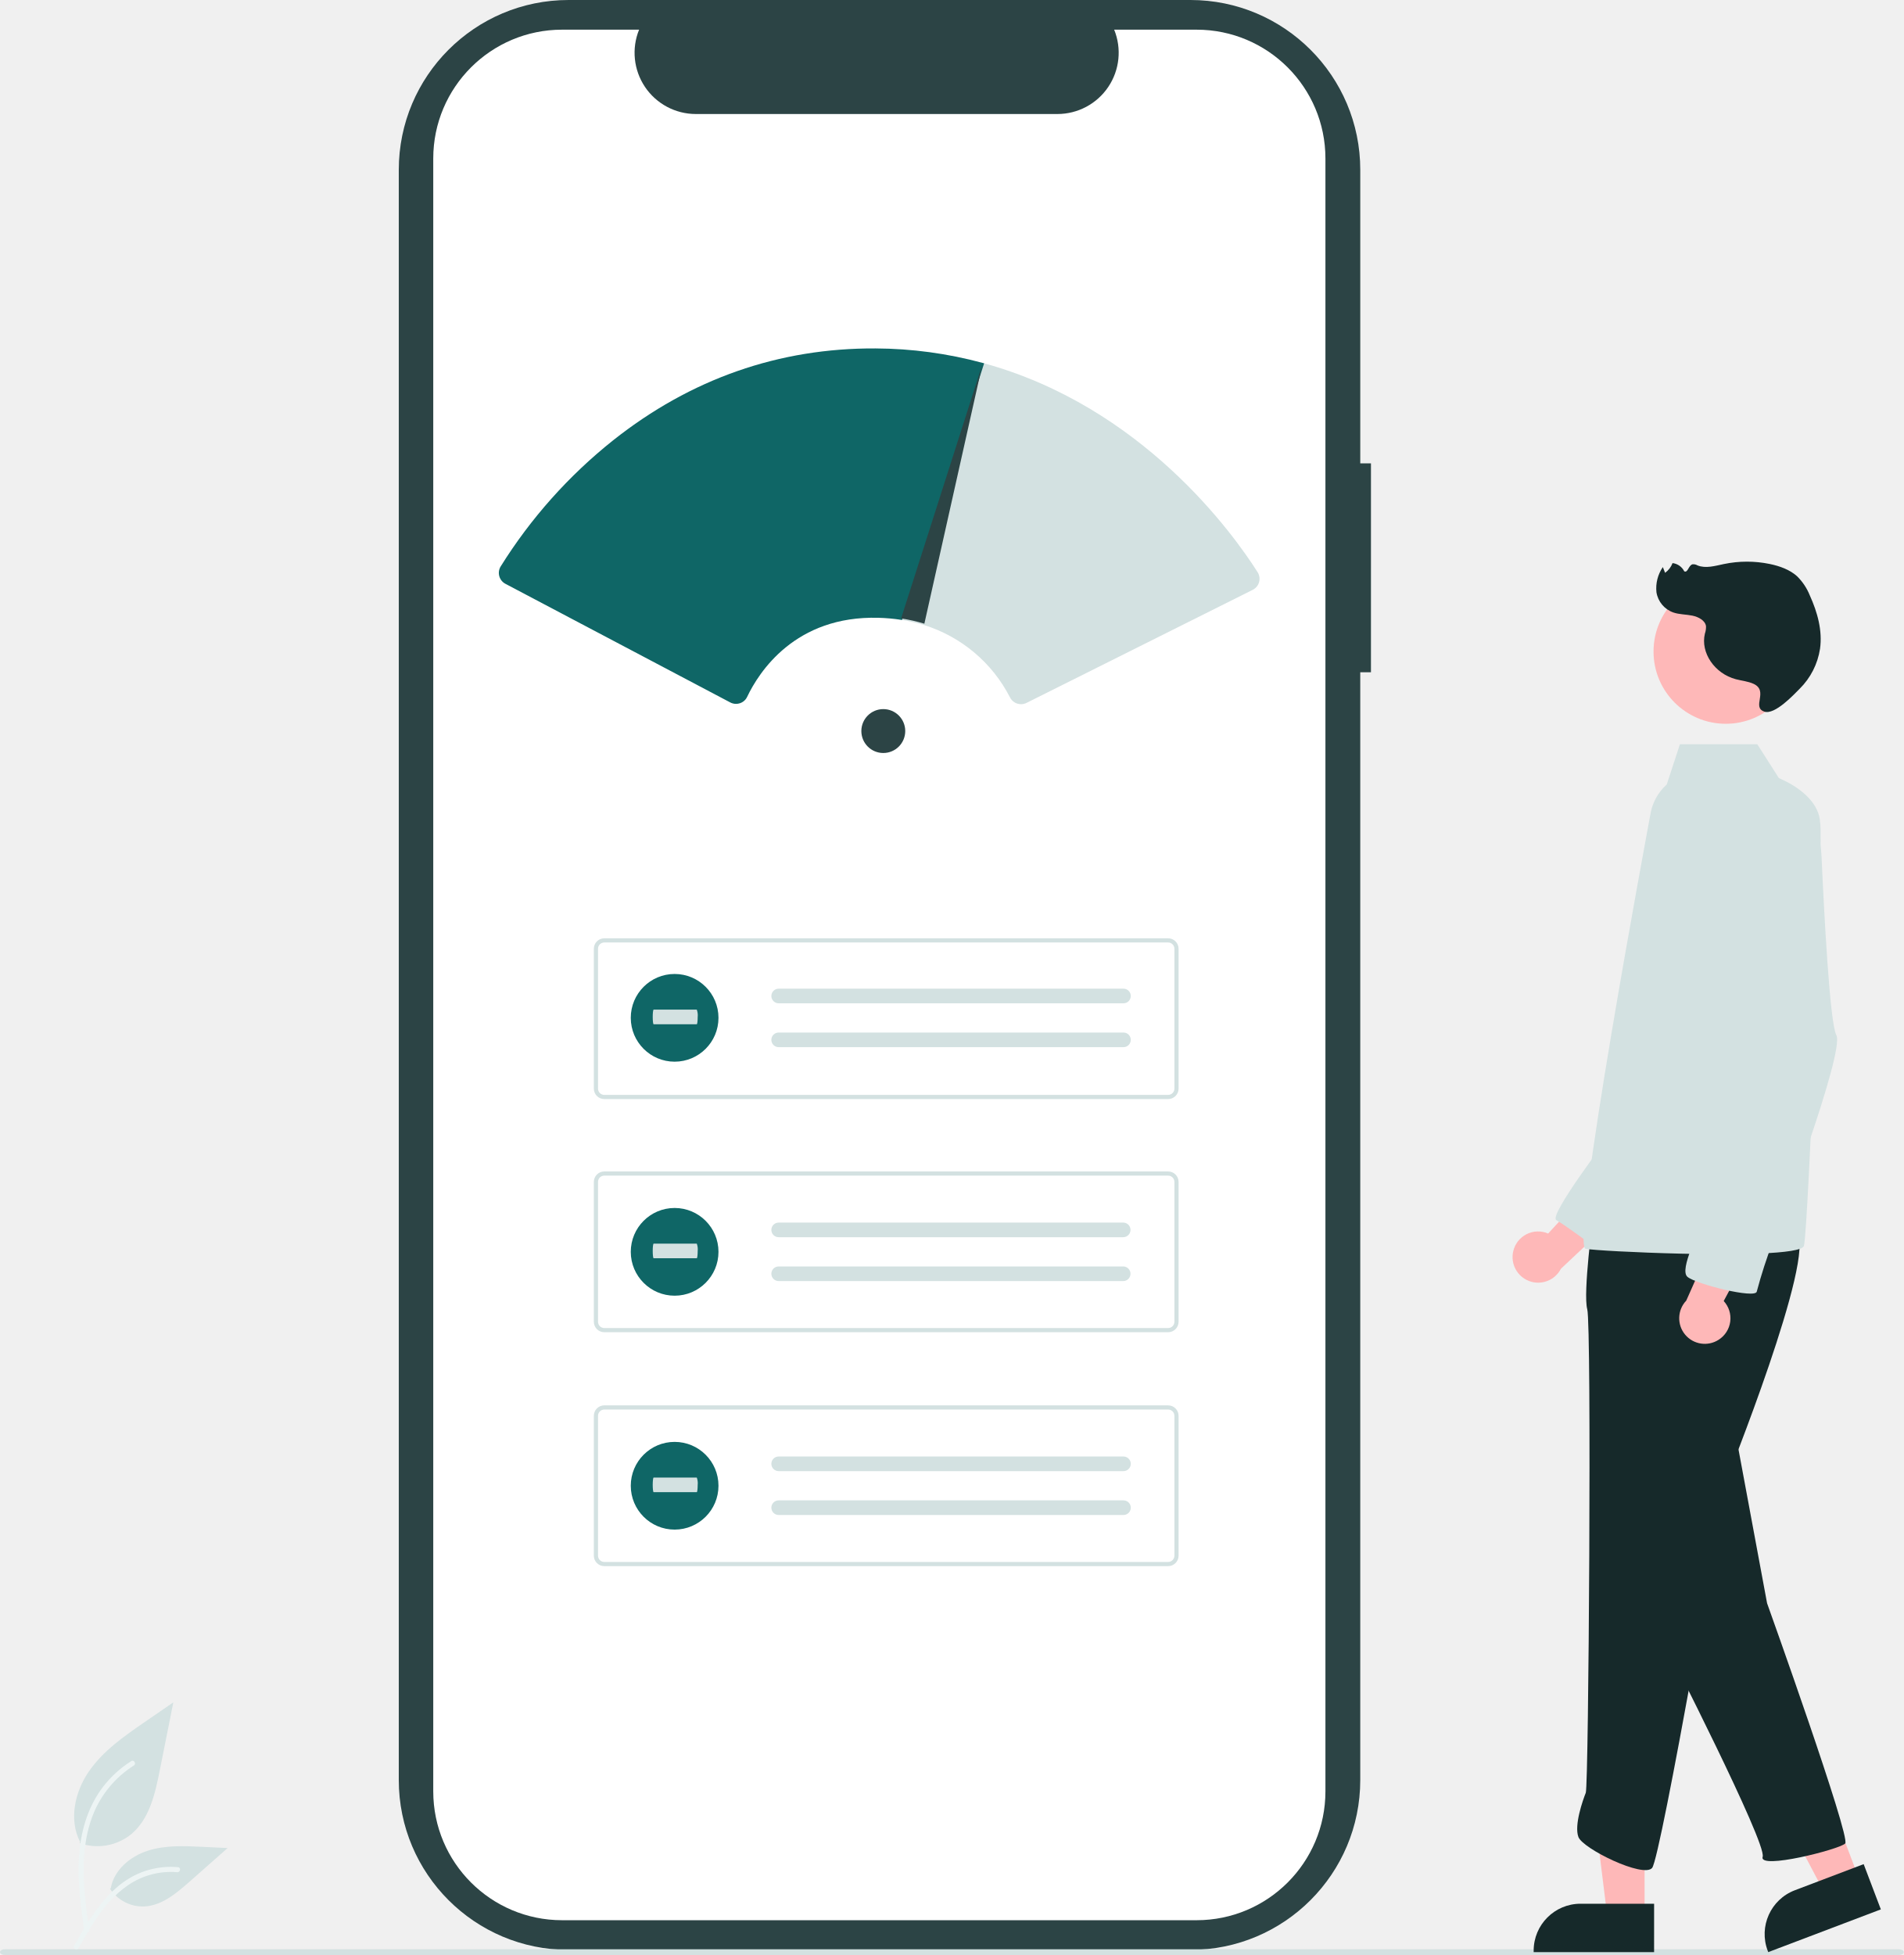
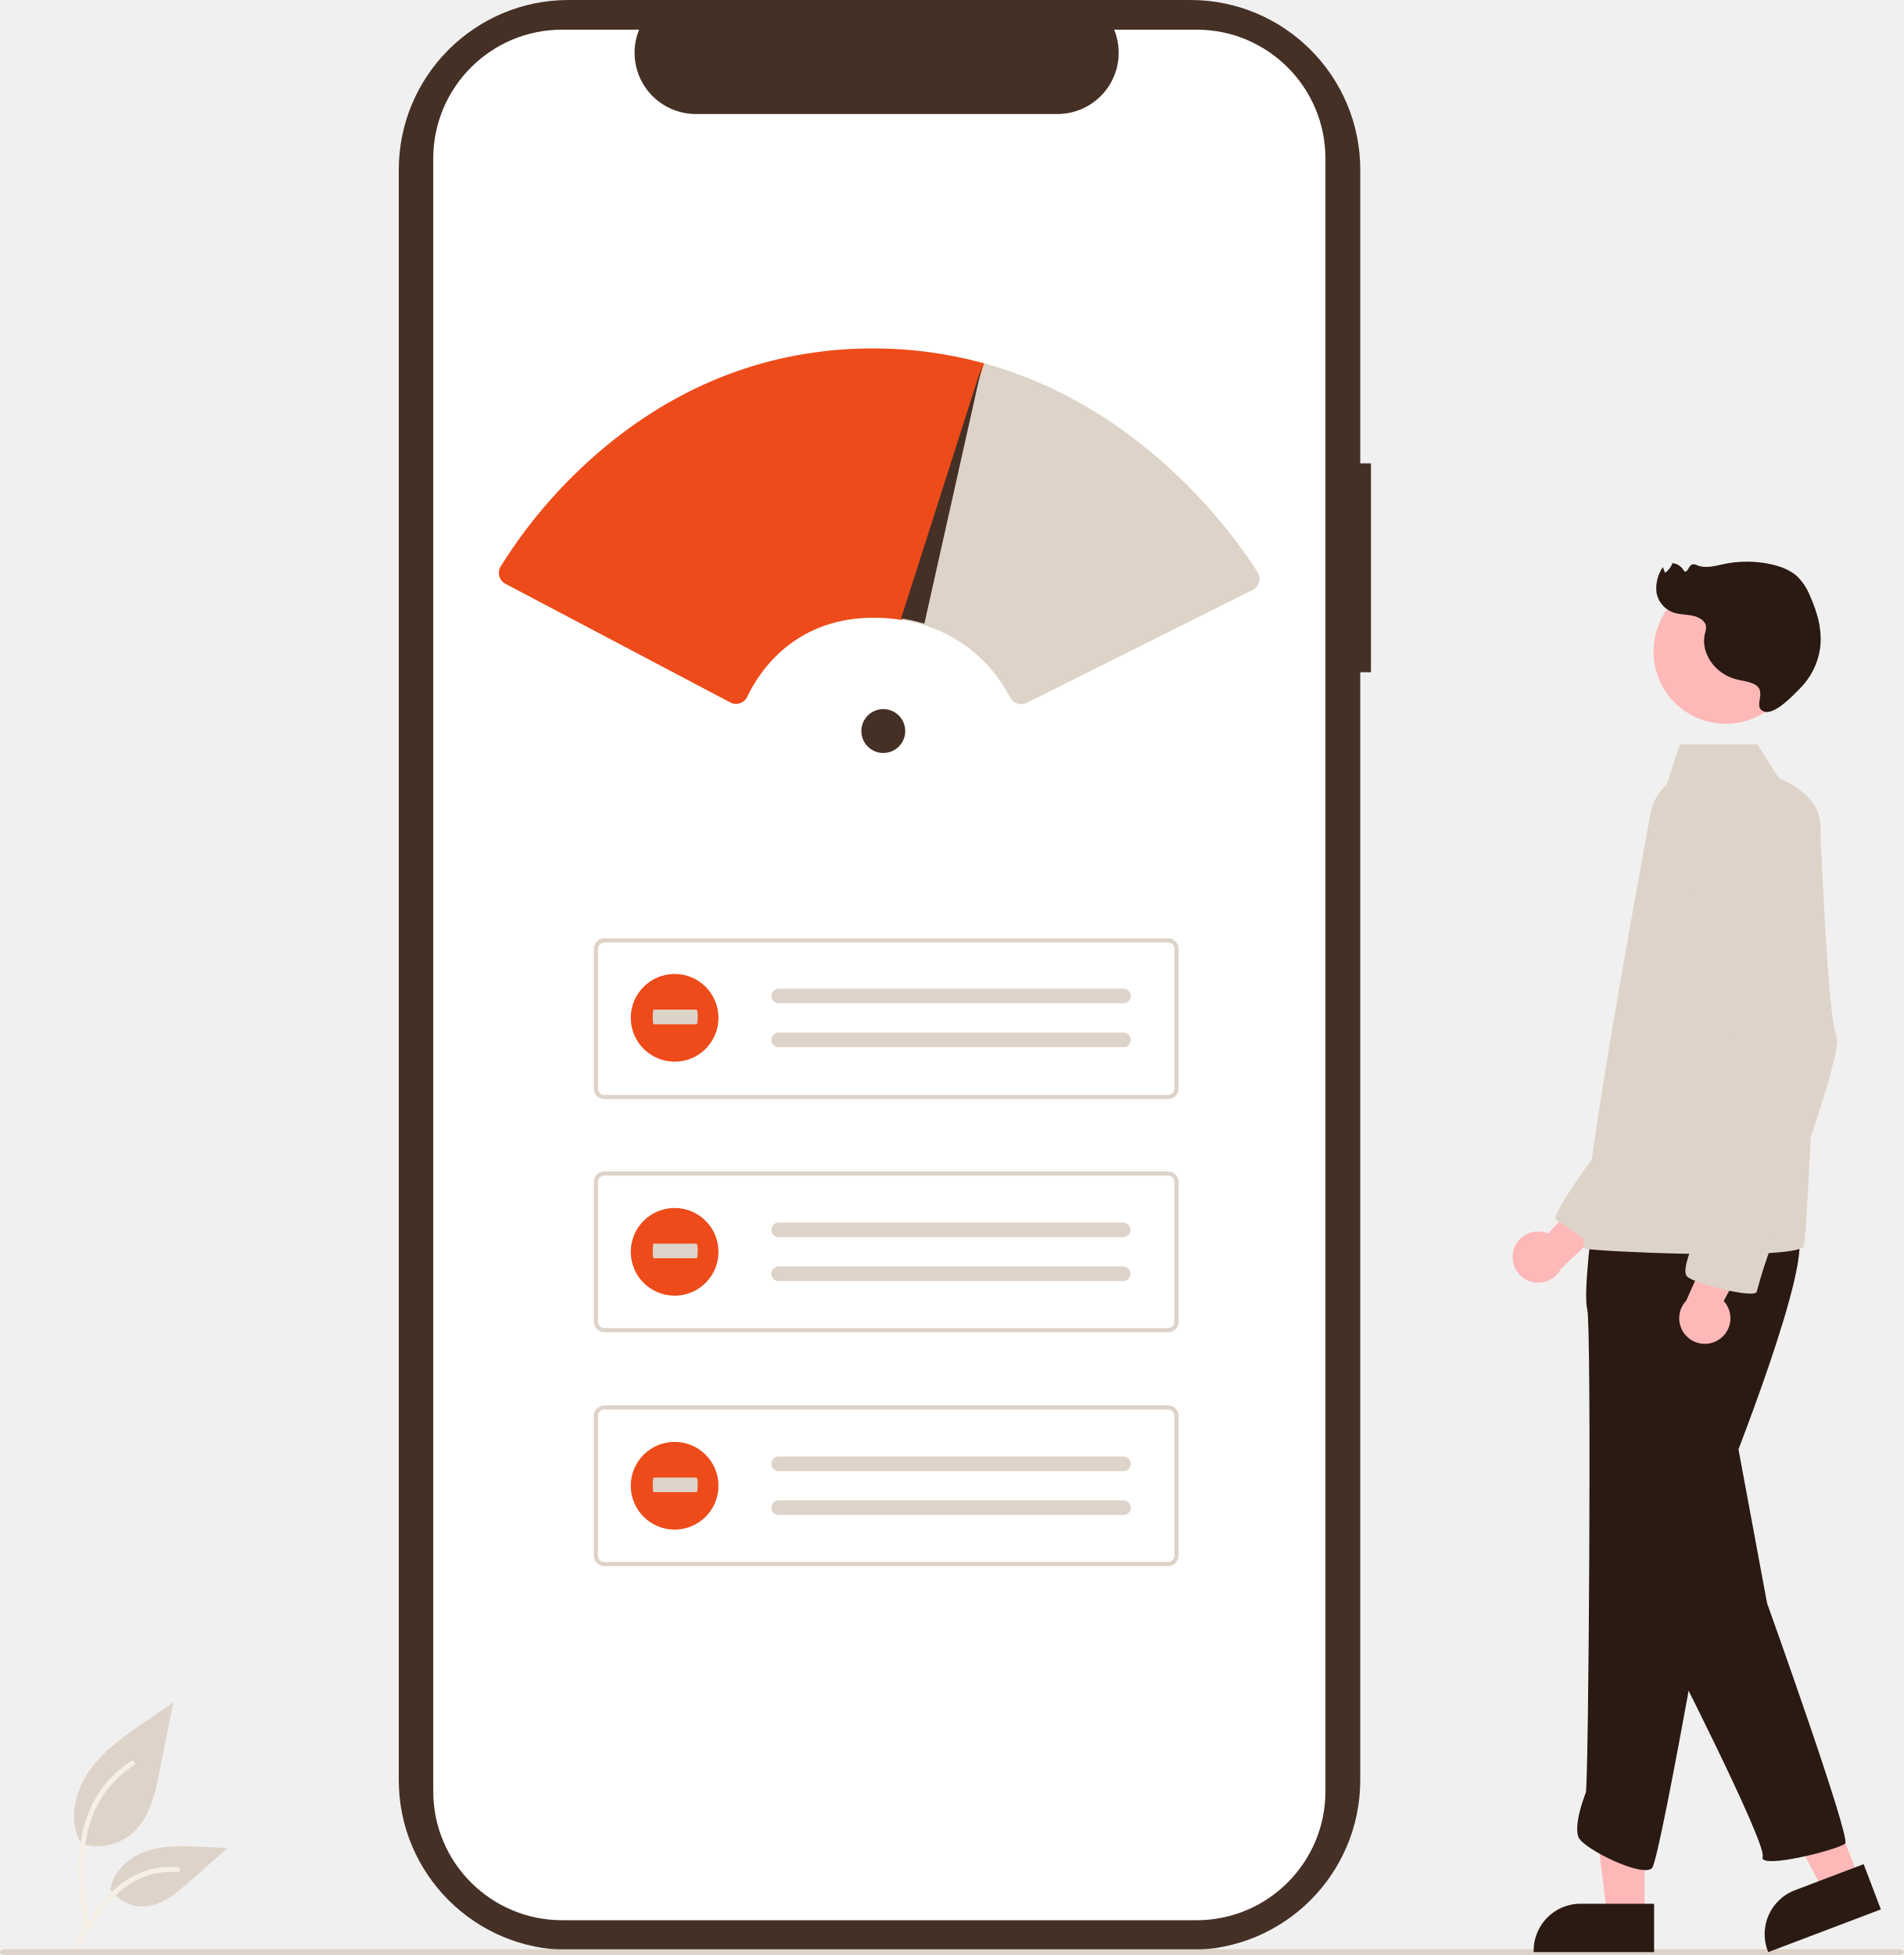
<svg xmlns="http://www.w3.org/2000/svg" id="bf250802-154c-4340-a718-5462dd95d90e" data-name="Layer 1" width="693.973" height="712.573" viewBox="0 0 693.973 712.573">
-   <path id="a7e0d23c-0c47-41f1-93b9-87dfccd4c0f5" data-name="Path 968" d="M752.758,262.605h-3.9v-106.977a61.915,61.915,0,0,0-61.915-61.915h-226.65a61.915,61.915,0,0,0-61.916,61.914v586.884a61.915,61.915,0,0,0,61.915,61.915h226.648a61.915,61.915,0,0,0,61.915-61.915v-403.758h3.9Z" transform="translate(-253.0135 -93.71349)" fill="#2C4445" />
+   <path id="a7e0d23c-0c47-41f1-93b9-87dfccd4c0f5" data-name="Path 968" d="M752.758,262.605h-3.9v-106.977a61.915,61.915,0,0,0-61.915-61.915h-226.65a61.915,61.915,0,0,0-61.916,61.914v586.884a61.915,61.915,0,0,0,61.915,61.915h226.648a61.915,61.915,0,0,0,61.915-61.915v-403.758h3.9Z" transform="translate(-253.0135 -93.71349)" fill="#453026" />
  <path id="a1ad11fc-8226-4675-bbe0-e36020d9de96" data-name="Path 969" d="M736.158,151.481v595.175a46.959,46.959,0,0,1-46.942,46.952h-231.3a46.966,46.966,0,0,1-46.973-46.952v-595.175a46.965,46.965,0,0,1,46.971-46.951h28.058a22.329,22.329,0,0,0,20.656,30.74h131.868a22.329,22.329,0,0,0,20.656-30.74h30.055a46.959,46.959,0,0,1,46.951,46.942Z" transform="translate(-253.0135 -93.71349)" fill="#FFFFFF" />
-   <path id="a71e44ec-7616-4081-86af-b6db32cd39f3" data-name="Path 39" d="M678.824,494.309h-205.537a3.81,3.81,0,0,1-3.806-3.806V439.519a3.811,3.811,0,0,1,3.806-3.806h205.537a3.811,3.811,0,0,1,3.806,3.806v50.985a3.811,3.811,0,0,1-3.806,3.806Zm-205.537-57.074a2.286,2.286,0,0,0-2.284,2.284v50.985a2.286,2.286,0,0,0,2.284,2.284h205.537a2.286,2.286,0,0,0,2.284-2.284v-50.985a2.286,2.286,0,0,0-2.284-2.284Z" transform="translate(-253.0135 -93.71349)" fill="#D3E1E1" />
-   <path id="a3f57aef-fb20-4553-8f82-b751eb5ec42c" data-name="Path 40" d="M536.852,454.074a2.664,2.664,0,0,0,0,5.329h125.605a2.665,2.665,0,0,0,.204-5.326q-.059-.002-.117-.002h-125.692Z" transform="translate(-253.0135 -93.71349)" fill="#D3E1E1" />
-   <path id="a617e1da-1a45-4bf0-a146-8b20186fa5b6" data-name="Path 41" d="M536.852,470.058a2.664,2.664,0,0,0,0,5.329h125.605a2.665,2.665,0,0,0,.204-5.326q-.059-.002-.117-.002h-125.692Z" transform="translate(-253.0135 -93.71349)" fill="#D3E1E1" />
-   <path id="f83fafa3-5270-49ac-8952-eedc3d6c92ed" data-name="Path 42" d="M678.824,579.289h-205.537a3.81,3.81,0,0,1-3.806-3.806V524.499a3.811,3.811,0,0,1,3.806-3.806h205.537a3.811,3.811,0,0,1,3.806,3.806v50.985A3.811,3.811,0,0,1,678.824,579.289Zm-205.537-57.074a2.286,2.286,0,0,0-2.284,2.284v50.985a2.286,2.286,0,0,0,2.284,2.284h205.537a2.286,2.286,0,0,0,2.284-2.284v-50.985a2.286,2.286,0,0,0-2.284-2.284Z" transform="translate(-253.0135 -93.71349)" fill="#D3E1E1" />
-   <path id="b1e095e5-1d51-47f4-b1e9-85a21efab4ec" data-name="Path 43" d="M536.852,539.33a2.664,2.664,0,0,0,0,5.329h125.605a2.665,2.665,0,0,0,.087-5.328h-125.692Z" transform="translate(-253.0135 -93.71349)" fill="#D3E1E1" />
-   <path id="e7ccabbb-2f45-40c9-adc9-a92013dc0f4d" data-name="Path 44" d="M536.852,555.318a2.664,2.664,0,0,0,0,5.329h125.605a2.665,2.665,0,0,0,.087-5.328h-125.692Z" transform="translate(-253.0135 -93.71349)" fill="#D3E1E1" />
-   <path id="ec532991-8ec8-4eba-a86f-87c70c278f41" data-name="Path 39-2" d="M678.824,664.547h-205.537a3.81,3.81,0,0,1-3.806-3.806V609.758a3.811,3.811,0,0,1,3.806-3.806h205.537a3.811,3.811,0,0,1,3.806,3.806v50.985a3.811,3.811,0,0,1-3.806,3.806Zm-205.537-57.074a2.286,2.286,0,0,0-2.284,2.284v50.985a2.286,2.286,0,0,0,2.284,2.284h205.537a2.286,2.286,0,0,0,2.284-2.284v-50.985a2.286,2.286,0,0,0-2.284-2.284Z" transform="translate(-253.0135 -93.71349)" fill="#D3E1E1" />
-   <path id="a788f10e-f95b-4590-bad9-be702445c232" data-name="Path 40-2" d="M536.852,624.591a2.664,2.664,0,1,0,0,5.329h125.605a2.665,2.665,0,0,0,.204-5.326q-.059-.002-.117-.002h-125.692Z" transform="translate(-253.0135 -93.71349)" fill="#D3E1E1" />
-   <path id="f15a5014-9b42-4c0b-a546-80766b911601" data-name="Path 41-2" d="M536.852,640.578a2.664,2.664,0,0,0,0,5.329h125.605a2.665,2.665,0,0,0,.204-5.326q-.059-.002-.117-.002h-125.692Z" transform="translate(-253.0135 -93.71349)" fill="#D3E1E1" />
-   <path id="b97f850c-7352-4ff9-8496-0f681ff3b244" data-name="Path 970" d="M945.173,806.287h-690.347c-1,0-1.812-.468-1.812-1.045s.812-1.045,1.812-1.045H945.174c1,0,1.812.468,1.812,1.045S946.173,806.287,945.173,806.287Z" transform="translate(-253.0135 -93.71349)" fill="#D3E1E1" />
+   <path id="a71e44ec-7616-4081-86af-b6db32cd39f3" data-name="Path 39" d="M678.824,494.309h-205.537a3.81,3.81,0,0,1-3.806-3.806V439.519a3.811,3.811,0,0,1,3.806-3.806h205.537a3.811,3.811,0,0,1,3.806,3.806v50.985a3.811,3.811,0,0,1-3.806,3.806Zm-205.537-57.074a2.286,2.286,0,0,0-2.284,2.284v50.985a2.286,2.286,0,0,0,2.284,2.284h205.537a2.286,2.286,0,0,0,2.284-2.284v-50.985a2.286,2.286,0,0,0-2.284-2.284Z" transform="translate(-253.0135 -93.71349)" fill="#DED3C8" />
+   <path id="a3f57aef-fb20-4553-8f82-b751eb5ec42c" data-name="Path 40" d="M536.852,454.074a2.664,2.664,0,0,0,0,5.329h125.605a2.665,2.665,0,0,0,.204-5.326q-.059-.002-.117-.002h-125.692Z" transform="translate(-253.0135 -93.71349)" fill="#DED3C8" />
+   <path id="a617e1da-1a45-4bf0-a146-8b20186fa5b6" data-name="Path 41" d="M536.852,470.058a2.664,2.664,0,0,0,0,5.329h125.605a2.665,2.665,0,0,0,.204-5.326q-.059-.002-.117-.002h-125.692Z" transform="translate(-253.0135 -93.71349)" fill="#DED3C8" />
+   <path id="f83fafa3-5270-49ac-8952-eedc3d6c92ed" data-name="Path 42" d="M678.824,579.289h-205.537a3.81,3.81,0,0,1-3.806-3.806V524.499a3.811,3.811,0,0,1,3.806-3.806h205.537a3.811,3.811,0,0,1,3.806,3.806v50.985A3.811,3.811,0,0,1,678.824,579.289Zm-205.537-57.074a2.286,2.286,0,0,0-2.284,2.284v50.985a2.286,2.286,0,0,0,2.284,2.284h205.537a2.286,2.286,0,0,0,2.284-2.284v-50.985a2.286,2.286,0,0,0-2.284-2.284Z" transform="translate(-253.0135 -93.71349)" fill="#DED3C8" />
+   <path id="b1e095e5-1d51-47f4-b1e9-85a21efab4ec" data-name="Path 43" d="M536.852,539.33a2.664,2.664,0,0,0,0,5.329h125.605a2.665,2.665,0,0,0,.087-5.328h-125.692Z" transform="translate(-253.0135 -93.71349)" fill="#DED3C8" />
+   <path id="e7ccabbb-2f45-40c9-adc9-a92013dc0f4d" data-name="Path 44" d="M536.852,555.318a2.664,2.664,0,0,0,0,5.329h125.605a2.665,2.665,0,0,0,.087-5.328h-125.692Z" transform="translate(-253.0135 -93.71349)" fill="#DED3C8" />
+   <path id="ec532991-8ec8-4eba-a86f-87c70c278f41" data-name="Path 39-2" d="M678.824,664.547h-205.537a3.81,3.81,0,0,1-3.806-3.806V609.758a3.811,3.811,0,0,1,3.806-3.806h205.537a3.811,3.811,0,0,1,3.806,3.806v50.985a3.811,3.811,0,0,1-3.806,3.806Zm-205.537-57.074a2.286,2.286,0,0,0-2.284,2.284v50.985a2.286,2.286,0,0,0,2.284,2.284h205.537a2.286,2.286,0,0,0,2.284-2.284v-50.985a2.286,2.286,0,0,0-2.284-2.284Z" transform="translate(-253.0135 -93.71349)" fill="#DED3C8" />
+   <path id="a788f10e-f95b-4590-bad9-be702445c232" data-name="Path 40-2" d="M536.852,624.591a2.664,2.664,0,1,0,0,5.329h125.605a2.665,2.665,0,0,0,.204-5.326q-.059-.002-.117-.002h-125.692Z" transform="translate(-253.0135 -93.71349)" fill="#DED3C8" />
+   <path id="f15a5014-9b42-4c0b-a546-80766b911601" data-name="Path 41-2" d="M536.852,640.578a2.664,2.664,0,0,0,0,5.329h125.605a2.665,2.665,0,0,0,.204-5.326q-.059-.002-.117-.002h-125.692Z" transform="translate(-253.0135 -93.71349)" fill="#DED3C8" />
+   <path id="b97f850c-7352-4ff9-8496-0f681ff3b244" data-name="Path 970" d="M945.173,806.287h-690.347c-1,0-1.812-.468-1.812-1.045s.812-1.045,1.812-1.045H945.174c1,0,1.812.468,1.812,1.045S946.173,806.287,945.173,806.287Z" transform="translate(-253.0135 -93.71349)" fill="#DED3C8" />
  <g id="ac055b4e-9afd-48c4-86db-12c8e2993e8d" data-name="Group 58">
-     <path id="b77ebe88-e0c7-4a9a-a2fb-b51dce897c46" data-name="Path 438" d="M282.086,765.522a19.474,19.474,0,0,0,18.806-3.313c6.587-5.528,8.652-14.637,10.332-23.07l4.97-24.945-10.405,7.165c-7.483,5.152-15.134,10.47-20.316,17.933s-7.443,17.651-3.28,25.727" transform="translate(-253.0135 -93.71349)" fill="#D3E1E1" />
-     <path id="a8a7bc76-ff28-4167-bc9c-ebff63445848" data-name="Path 439" d="M283.693,797.459c-1.31-9.542-2.657-19.206-1.738-28.85.816-8.565,3.429-16.93,8.749-23.789a39.574,39.574,0,0,1,10.153-9.2c1.015-.641,1.95.968.939,1.606a37.622,37.622,0,0,0-14.885,17.955c-3.24,8.241-3.76,17.224-3.2,25.978.338,5.294,1.053,10.553,1.774,15.806a.964.964,0,0,1-.65,1.144.936.936,0,0,1-1.144-.65Z" transform="translate(-253.0135 -93.71349)" fill="#EDF4F4" />
-     <path id="abfc2b94-a38f-4778-bd11-bd0282c86570" data-name="Path 442" d="M293.12,782.149a14.336,14.336,0,0,0,12.491,6.447c6.323-.3,11.595-4.713,16.34-8.9l14.036-12.392-9.289-.444c-6.68-.32-13.533-.618-19.9,1.442s-12.231,7.018-13.394,13.6" transform="translate(-253.0135 -93.71349)" fill="#D3E1E1" />
-     <path id="ba99c695-899d-4604-b38e-601ed41861fa" data-name="Path 443" d="M279.991,802.944c6.3-11.156,13.618-23.555,26.685-27.518a29.779,29.779,0,0,1,11.224-1.159c1.192.1.894,1.94-.3,1.837a27.665,27.665,0,0,0-17.912,4.739c-5.051,3.438-8.983,8.217-12.311,13.286-2.039,3.1-3.865,6.341-5.691,9.573C281.104,804.735,279.404,803.989,279.991,802.944Z" transform="translate(-253.0135 -93.71349)" fill="#EDF4F4" />
+     <path id="b77ebe88-e0c7-4a9a-a2fb-b51dce897c46" data-name="Path 438" d="M282.086,765.522a19.474,19.474,0,0,0,18.806-3.313c6.587-5.528,8.652-14.637,10.332-23.07l4.97-24.945-10.405,7.165c-7.483,5.152-15.134,10.47-20.316,17.933s-7.443,17.651-3.28,25.727" transform="translate(-253.0135 -93.71349)" fill="#DED3C8" />
+     <path id="a8a7bc76-ff28-4167-bc9c-ebff63445848" data-name="Path 439" d="M283.693,797.459c-1.31-9.542-2.657-19.206-1.738-28.85.816-8.565,3.429-16.93,8.749-23.789a39.574,39.574,0,0,1,10.153-9.2c1.015-.641,1.95.968.939,1.606a37.622,37.622,0,0,0-14.885,17.955c-3.24,8.241-3.76,17.224-3.2,25.978.338,5.294,1.053,10.553,1.774,15.806a.964.964,0,0,1-.65,1.144.936.936,0,0,1-1.144-.65Z" transform="translate(-253.0135 -93.71349)" fill="#F5EFE6" />
+     <path id="abfc2b94-a38f-4778-bd11-bd0282c86570" data-name="Path 442" d="M293.12,782.149a14.336,14.336,0,0,0,12.491,6.447c6.323-.3,11.595-4.713,16.34-8.9l14.036-12.392-9.289-.444c-6.68-.32-13.533-.618-19.9,1.442s-12.231,7.018-13.394,13.6" transform="translate(-253.0135 -93.71349)" fill="#DED3C8" />
+     <path id="ba99c695-899d-4604-b38e-601ed41861fa" data-name="Path 443" d="M279.991,802.944c6.3-11.156,13.618-23.555,26.685-27.518a29.779,29.779,0,0,1,11.224-1.159c1.192.1.894,1.94-.3,1.837a27.665,27.665,0,0,0-17.912,4.739c-5.051,3.438-8.983,8.217-12.311,13.286-2.039,3.1-3.865,6.341-5.691,9.573C281.104,804.735,279.404,803.989,279.991,802.944Z" transform="translate(-253.0135 -93.71349)" fill="#F5EFE6" />
  </g>
  <g id="bf60e786-3805-43a5-8cdd-bbea060079bf" data-name="Group 59">
-     <circle id="a323e3dd-8f2c-40f7-a0c1-7a235f78e8b7" data-name="Ellipse 5" cx="245.915" cy="370.985" r="15.986" fill="#0F6666" />
-     <path id="b21d221e-9b86-4bff-9dca-a61a27263db1" data-name="Path 40-3" d="M491.276,461.712c-.184,0-.333,1.193-.333,2.664s.149,2.665.333,2.665h15.719c.184.024.336-1.149.339-2.62a5.943,5.943,0,0,0-.328-2.708h-15.73Z" transform="translate(-253.0135 -93.71349)" fill="#D3E1E1" />
+     <circle id="a323e3dd-8f2c-40f7-a0c1-7a235f78e8b7" data-name="Ellipse 5" cx="245.915" cy="370.985" r="15.986" fill="#EE4B1A" />
+     <path id="b21d221e-9b86-4bff-9dca-a61a27263db1" data-name="Path 40-3" d="M491.276,461.712c-.184,0-.333,1.193-.333,2.664s.149,2.665.333,2.665h15.719c.184.024.336-1.149.339-2.62a5.943,5.943,0,0,0-.328-2.708h-15.73Z" transform="translate(-253.0135 -93.71349)" fill="#DED3C8" />
  </g>
  <g id="b51141dd-8175-4f5a-b697-41b89601b37f" data-name="Group 60">
-     <circle id="e363222e-d569-47a6-8bf5-edbaac636a07" data-name="Ellipse 5-2" cx="245.915" cy="456.278" r="15.986" fill="#0F6666" />
-     <path id="bf4b9d9b-b2cd-48cd-bc0b-2e6b007ef33d" data-name="Path 40-4" d="M491.276,547.005c-.184,0-.333,1.193-.333,2.664s.149,2.665.333,2.665h15.719c.184.024.336-1.149.339-2.62a5.943,5.943,0,0,0-.328-2.708h-15.73Z" transform="translate(-253.0135 -93.71349)" fill="#D3E1E1" />
+     <circle id="e363222e-d569-47a6-8bf5-edbaac636a07" data-name="Ellipse 5-2" cx="245.915" cy="456.278" r="15.986" fill="#EE4B1A" />
+     <path id="bf4b9d9b-b2cd-48cd-bc0b-2e6b007ef33d" data-name="Path 40-4" d="M491.276,547.005c-.184,0-.333,1.193-.333,2.664s.149,2.665.333,2.665h15.719c.184.024.336-1.149.339-2.62a5.943,5.943,0,0,0-.328-2.708h-15.73Z" transform="translate(-253.0135 -93.71349)" fill="#DED3C8" />
  </g>
  <g id="b35aa588-fd9e-4429-8570-fee6b5da93cc" data-name="Group 61">
-     <circle id="b896a996-d737-41ee-9642-d5eaf8a9fd6b" data-name="Ellipse 5-3" cx="245.915" cy="541.536" r="15.986" fill="#0F6666" />
-     <path id="f0c90521-3626-484d-9767-39f7327e6a31" data-name="Path 40-5" d="M491.276,632.263c-.184,0-.333,1.193-.333,2.664s.149,2.665.333,2.665h15.719c.184.024.336-1.149.339-2.62a5.943,5.943,0,0,0-.328-2.708h-15.73Z" transform="translate(-253.0135 -93.71349)" fill="#D3E1E1" />
+     <circle id="b896a996-d737-41ee-9642-d5eaf8a9fd6b" data-name="Ellipse 5-3" cx="245.915" cy="541.536" r="15.986" fill="#EE4B1A" />
+     <path id="f0c90521-3626-484d-9767-39f7327e6a31" data-name="Path 40-5" d="M491.276,632.263c-.184,0-.333,1.193-.333,2.664s.149,2.665.333,2.665h15.719c.184.024.336-1.149.339-2.62a5.943,5.943,0,0,0-.328-2.708h-15.73Z" transform="translate(-253.0135 -93.71349)" fill="#DED3C8" />
  </g>
-   <path d="M625.2,350.382a4.487,4.487,0,0,1-4.012-2.45,52.874,52.874,0,0,0-31.372-26.411,59.999,59.999,0,0,0-8.408-1.904l-.58-.088L610.747,225.983l.506.018c58.128,15.795,91.385,62.381,100.193,76.283a4.494,4.494,0,0,1-1.797,6.423L627.219,349.904A4.507,4.507,0,0,1,625.2,350.382Z" transform="translate(-253.0135 -93.71349)" fill="#D3E1E1" />
+   <path d="M625.2,350.382a4.487,4.487,0,0,1-4.012-2.45,52.874,52.874,0,0,0-31.372-26.411,59.999,59.999,0,0,0-8.408-1.904l-.58-.088L610.747,225.983l.506.018c58.128,15.795,91.385,62.381,100.193,76.283a4.494,4.494,0,0,1-1.797,6.423L627.219,349.904A4.507,4.507,0,0,1,625.2,350.382Z" transform="translate(-253.0135 -93.71349)" fill="#DED3C8" />
  <path id="e0f3bbc9-2b9f-408e-80ac-e1d5d48fdbc4" data-name="Path 2881" d="M804.637,549.706a9.276,9.276,0,0,1,12.711-6.383l22.283-24.293,4.164,16.616-21.8,20.521a9.326,9.326,0,0,1-17.359-6.462Z" transform="translate(-253.0135 -93.71349)" fill="#feb8b8" />
  <path id="b7278a0b-1b02-42c5-a26a-5568eba21726" data-name="Path 2882" d="M852.495,792.044h-13.613l-6.478-52.517h20.1Z" transform="translate(-253.0135 -93.71349)" fill="#feb8b8" />
-   <path id="ae5e3f59-c07c-4936-a848-b4ed4a22f493" data-name="Path 2883" d="M855.968,787.598h-26.815a17.089,17.089,0,0,0-17.088,17.087v.556h43.9Z" transform="translate(-253.0135 -93.71349)" fill="#16292A" />
+   <path id="ae5e3f59-c07c-4936-a848-b4ed4a22f493" data-name="Path 2883" d="M855.968,787.598h-26.815a17.089,17.089,0,0,0-17.088,17.087v.556h43.9Z" transform="translate(-253.0135 -93.71349)" fill="#2A1A12" />
  <path id="e2dcac65-80ca-45a3-9c58-68329f82aa19" data-name="Path 2884" d="M930.684,778.556l-12.729,4.832-24.693-46.8,18.787-7.13Z" transform="translate(-253.0135 -93.71349)" fill="#feb8b8" />
-   <path id="e33efd2e-5dad-4e18-8ce5-ea4b13e613d2" data-name="Path 2885" d="M932.355,773.167l-25.069,9.515h0a17.089,17.089,0,0,0-9.911,22.039l.2.519,41.045-15.578Z" transform="translate(-253.0135 -93.71349)" fill="#16292A" />
-   <path id="aea1be6b-88fd-4404-a4b2-fdb70dea932e" data-name="Path 2886" d="M885.865,617.36l11.283,60.714s30.625,85.428,28.476,87.577-31.7,9.671-30.088,4.836-35.461-77.369-35.461-77.369Z" transform="translate(-253.0135 -93.71349)" fill="#16292A" />
-   <path id="a45d4c0e-5c31-49a4-b00c-14ea50dd8cbe" data-name="Path 2887" d="M840.109,507.03s-22.777,29.774-19.792,31.4,14.547,10.236,14.547,10.236l11.764-32.284Z" transform="translate(-253.0135 -93.71349)" fill="#D3E1E1" />
-   <path id="ababf4ae-7dbc-4717-bb50-ecd0b5fac405" data-name="Path 2888" d="M833.748,537.082s-3.761,27.939-2.149,33.849.537,173.543-.537,176.229-4.3,11.82-2.686,16.118,23.64,15.044,26.864,11.283,26.866-140.768,26.866-140.768,33.312-82.742,25.79-90.8S833.748,537.082,833.748,537.082Z" transform="translate(-253.0135 -93.71349)" fill="#16292A" />
+   <path id="e33efd2e-5dad-4e18-8ce5-ea4b13e613d2" data-name="Path 2885" d="M932.355,773.167l-25.069,9.515h0a17.089,17.089,0,0,0-9.911,22.039l.2.519,41.045-15.578Z" transform="translate(-253.0135 -93.71349)" fill="#2A1A12" />
+   <path id="aea1be6b-88fd-4404-a4b2-fdb70dea932e" data-name="Path 2886" d="M885.865,617.36l11.283,60.714s30.625,85.428,28.476,87.577-31.7,9.671-30.088,4.836-35.461-77.369-35.461-77.369Z" transform="translate(-253.0135 -93.71349)" fill="#2A1A12" />
+   <path id="a45d4c0e-5c31-49a4-b00c-14ea50dd8cbe" data-name="Path 2887" d="M840.109,507.03s-22.777,29.774-19.792,31.4,14.547,10.236,14.547,10.236l11.764-32.284Z" transform="translate(-253.0135 -93.71349)" fill="#DED3C8" />
+   <path id="ababf4ae-7dbc-4717-bb50-ecd0b5fac405" data-name="Path 2888" d="M833.748,537.082s-3.761,27.939-2.149,33.849.537,173.543-.537,176.229-4.3,11.82-2.686,16.118,23.64,15.044,26.864,11.283,26.866-140.768,26.866-140.768,33.312-82.742,25.79-90.8S833.748,537.082,833.748,537.082Z" transform="translate(-253.0135 -93.71349)" fill="#2A1A12" />
  <circle id="a4a0a325-f198-46ef-8204-e1264a7da486" data-name="Ellipse 542" cx="629.072" cy="237.482" r="26.327" fill="#feb8b8" />
-   <path id="f1bcc5ff-8c37-42ba-ac71-fb7b653723a6" data-name="Path 2890" d="M854.576,390.696a18.664,18.664,0,0,1,6-11.04l4.8-14.675h28.209l7.861,12.335c8.5,3.661,14.8,9.467,15.039,16.311,1.3,4.545-4.3,148.828-5.91,154.2-.473,1.564-6.9,2.4-15.936,2.772-8.285.338-18.756.29-28.809.059-16.645-.387-32.162-1.279-34.773-1.757C825.152,547.828,853.991,394.086,854.576,390.696Z" transform="translate(-253.0135 -93.71349)" fill="#D3E1E1" />
+   <path id="f1bcc5ff-8c37-42ba-ac71-fb7b653723a6" data-name="Path 2890" d="M854.576,390.696a18.664,18.664,0,0,1,6-11.04l4.8-14.675h28.209l7.861,12.335c8.5,3.661,14.8,9.467,15.039,16.311,1.3,4.545-4.3,148.828-5.91,154.2-.473,1.564-6.9,2.4-15.936,2.772-8.285.338-18.756.29-28.809.059-16.645-.387-32.162-1.279-34.773-1.757C825.152,547.828,853.991,394.086,854.576,390.696Z" transform="translate(-253.0135 -93.71349)" fill="#DED3C8" />
  <path id="f2ae932d-f3ee-421e-b804-f39bdd3d1485" data-name="Path 2891" d="M879.516,582.026a9.276,9.276,0,0,0,1.826-14.106l15.569-29.056-17.059,1.558-12.168,27.352a9.326,9.326,0,0,0,11.833,14.251Z" transform="translate(-253.0135 -93.71349)" fill="#feb8b8" />
-   <path id="a13bc27c-3d22-450d-9b6a-4857ac9e22b6" data-name="Path 2893" d="M882.104,374.823s-24.715,10.208-15.581,36,19.342,56.415,19.342,56.415-12.895,69.31-12.895,72-8.059,17.193-4.836,19.88,24.715,8.059,25.252,5.373a181.719,181.719,0,0,1,5.91-18.268c1.075-2.149,26.327-69.31,23.1-75.22-2.372-4.349-4.454-44.2-5.388-64.939a34.107,34.107,0,0,0-17.781-28.715C894.223,374.687,888.391,373.251,882.104,374.823Z" transform="translate(-253.0135 -93.71349)" fill="#D3E1E1" />
-   <path id="a3aad1c3-1778-4515-92de-8de9e018032c" data-name="Path 2800" d="M892.219,342.962c-2-.922-4.317-1.113-6.479-1.686-7.734-2.052-12.916-9.689-11.261-16.6a7.479,7.479,0,0,0,.406-2.736c-.289-2.047-2.687-3.368-4.986-3.837s-4.746-.4-6.943-1.155a9.39,9.39,0,0,1-6.136-7.366,13.674,13.674,0,0,1,2.327-9.171l.831,2.088a7.771,7.771,0,0,0,2.714-3.545,5.5,5.5,0,0,1,4.26,2.992c1.333.687,1.525-2.133,3-2.549a2.945,2.945,0,0,1,1.838.4c2.967,1.209,6.414.175,9.6-.495a41.222,41.222,0,0,1,16.771-.017c3.663.763,7.29,2.093,9.912,4.455a20.35,20.35,0,0,1,4.636,6.96c2.812,6.182,4.669,12.871,3.741,19.473a26.051,26.051,0,0,1-7.436,14.6c-2.123,2.137-9.05,9.591-12.848,8.321C891.388,351.494,897.842,345.56,892.219,342.962Z" transform="translate(-253.0135 -93.71349)" fill="#16292A" />
-   <circle cx="321.979" cy="266.459" r="8" fill="#2C4445" />
-   <path d="M521.305,350.265a4.492,4.492,0,0,1-2.1-.524l-81.953-43.234a4.5,4.5,0,0,1-1.741-6.325,181.666,181.666,0,0,1,40.991-45.975c28.302-22.431,60.494-33.684,95.678-33.495a151.884,151.884,0,0,1,39.064,5.289l.505.137-29.927,93.541-.421-.063a66.682,66.682,0,0,0-8.139-.722c-30.451-.859-43.646,19.876-47.908,28.83a4.415,4.415,0,0,1-2.62,2.31A4.527,4.527,0,0,1,521.305,350.265Z" transform="translate(-253.0135 -93.71349)" fill="#0F6666" />
-   <path d="M611.122,226.483l-21.16,94.56a60.384,60.384,0,0,0-8.48-1.92l29.63-92.64Z" transform="translate(-253.0135 -93.71349)" fill="#2C4445" />
+   <path id="a13bc27c-3d22-450d-9b6a-4857ac9e22b6" data-name="Path 2893" d="M882.104,374.823s-24.715,10.208-15.581,36,19.342,56.415,19.342,56.415-12.895,69.31-12.895,72-8.059,17.193-4.836,19.88,24.715,8.059,25.252,5.373a181.719,181.719,0,0,1,5.91-18.268c1.075-2.149,26.327-69.31,23.1-75.22-2.372-4.349-4.454-44.2-5.388-64.939a34.107,34.107,0,0,0-17.781-28.715C894.223,374.687,888.391,373.251,882.104,374.823Z" transform="translate(-253.0135 -93.71349)" fill="#DED3C8" />
+   <path id="a3aad1c3-1778-4515-92de-8de9e018032c" data-name="Path 2800" d="M892.219,342.962c-2-.922-4.317-1.113-6.479-1.686-7.734-2.052-12.916-9.689-11.261-16.6a7.479,7.479,0,0,0,.406-2.736c-.289-2.047-2.687-3.368-4.986-3.837s-4.746-.4-6.943-1.155a9.39,9.39,0,0,1-6.136-7.366,13.674,13.674,0,0,1,2.327-9.171l.831,2.088a7.771,7.771,0,0,0,2.714-3.545,5.5,5.5,0,0,1,4.26,2.992c1.333.687,1.525-2.133,3-2.549a2.945,2.945,0,0,1,1.838.4c2.967,1.209,6.414.175,9.6-.495a41.222,41.222,0,0,1,16.771-.017c3.663.763,7.29,2.093,9.912,4.455a20.35,20.35,0,0,1,4.636,6.96c2.812,6.182,4.669,12.871,3.741,19.473a26.051,26.051,0,0,1-7.436,14.6c-2.123,2.137-9.05,9.591-12.848,8.321C891.388,351.494,897.842,345.56,892.219,342.962Z" transform="translate(-253.0135 -93.71349)" fill="#2A1A12" />
+   <circle cx="321.979" cy="266.459" r="8" fill="#453026" />
+   <path d="M521.305,350.265a4.492,4.492,0,0,1-2.1-.524l-81.953-43.234a4.5,4.5,0,0,1-1.741-6.325,181.666,181.666,0,0,1,40.991-45.975c28.302-22.431,60.494-33.684,95.678-33.495a151.884,151.884,0,0,1,39.064,5.289l.505.137-29.927,93.541-.421-.063a66.682,66.682,0,0,0-8.139-.722c-30.451-.859-43.646,19.876-47.908,28.83a4.415,4.415,0,0,1-2.62,2.31A4.527,4.527,0,0,1,521.305,350.265Z" transform="translate(-253.0135 -93.71349)" fill="#EE4B1A" />
+   <path d="M611.122,226.483l-21.16,94.56a60.384,60.384,0,0,0-8.48-1.92l29.63-92.64Z" transform="translate(-253.0135 -93.71349)" fill="#453026" />
</svg>
